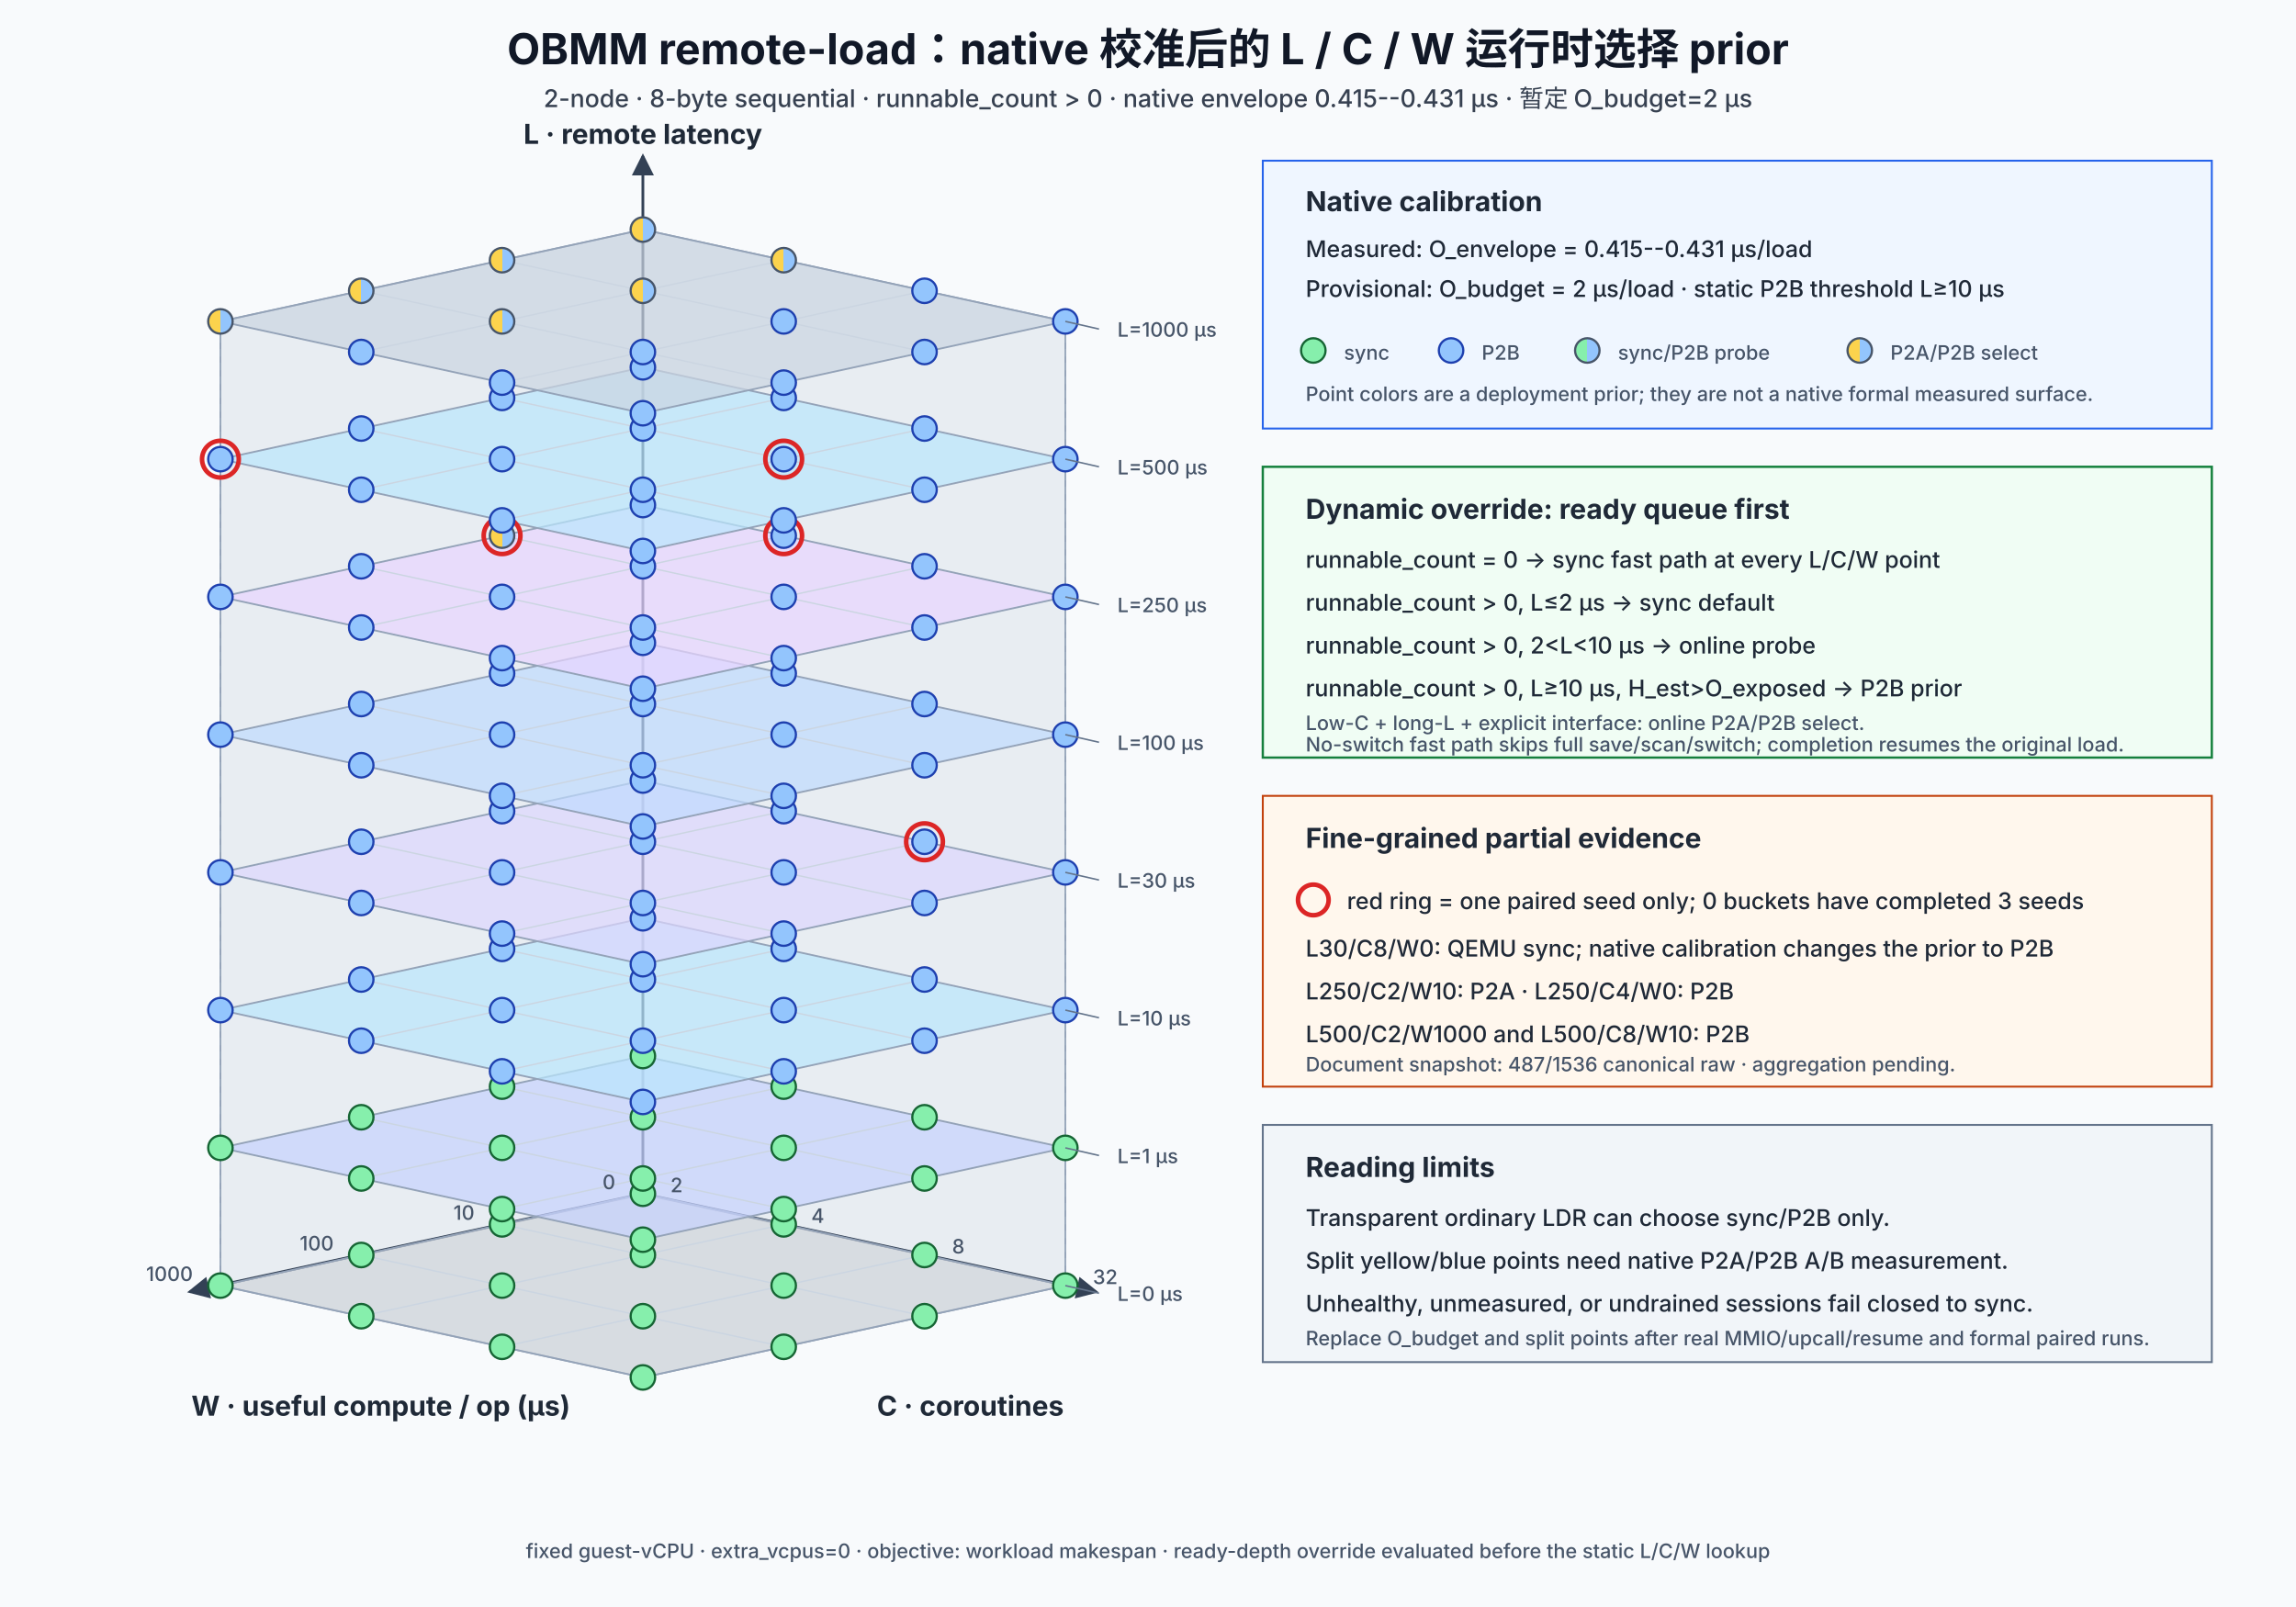
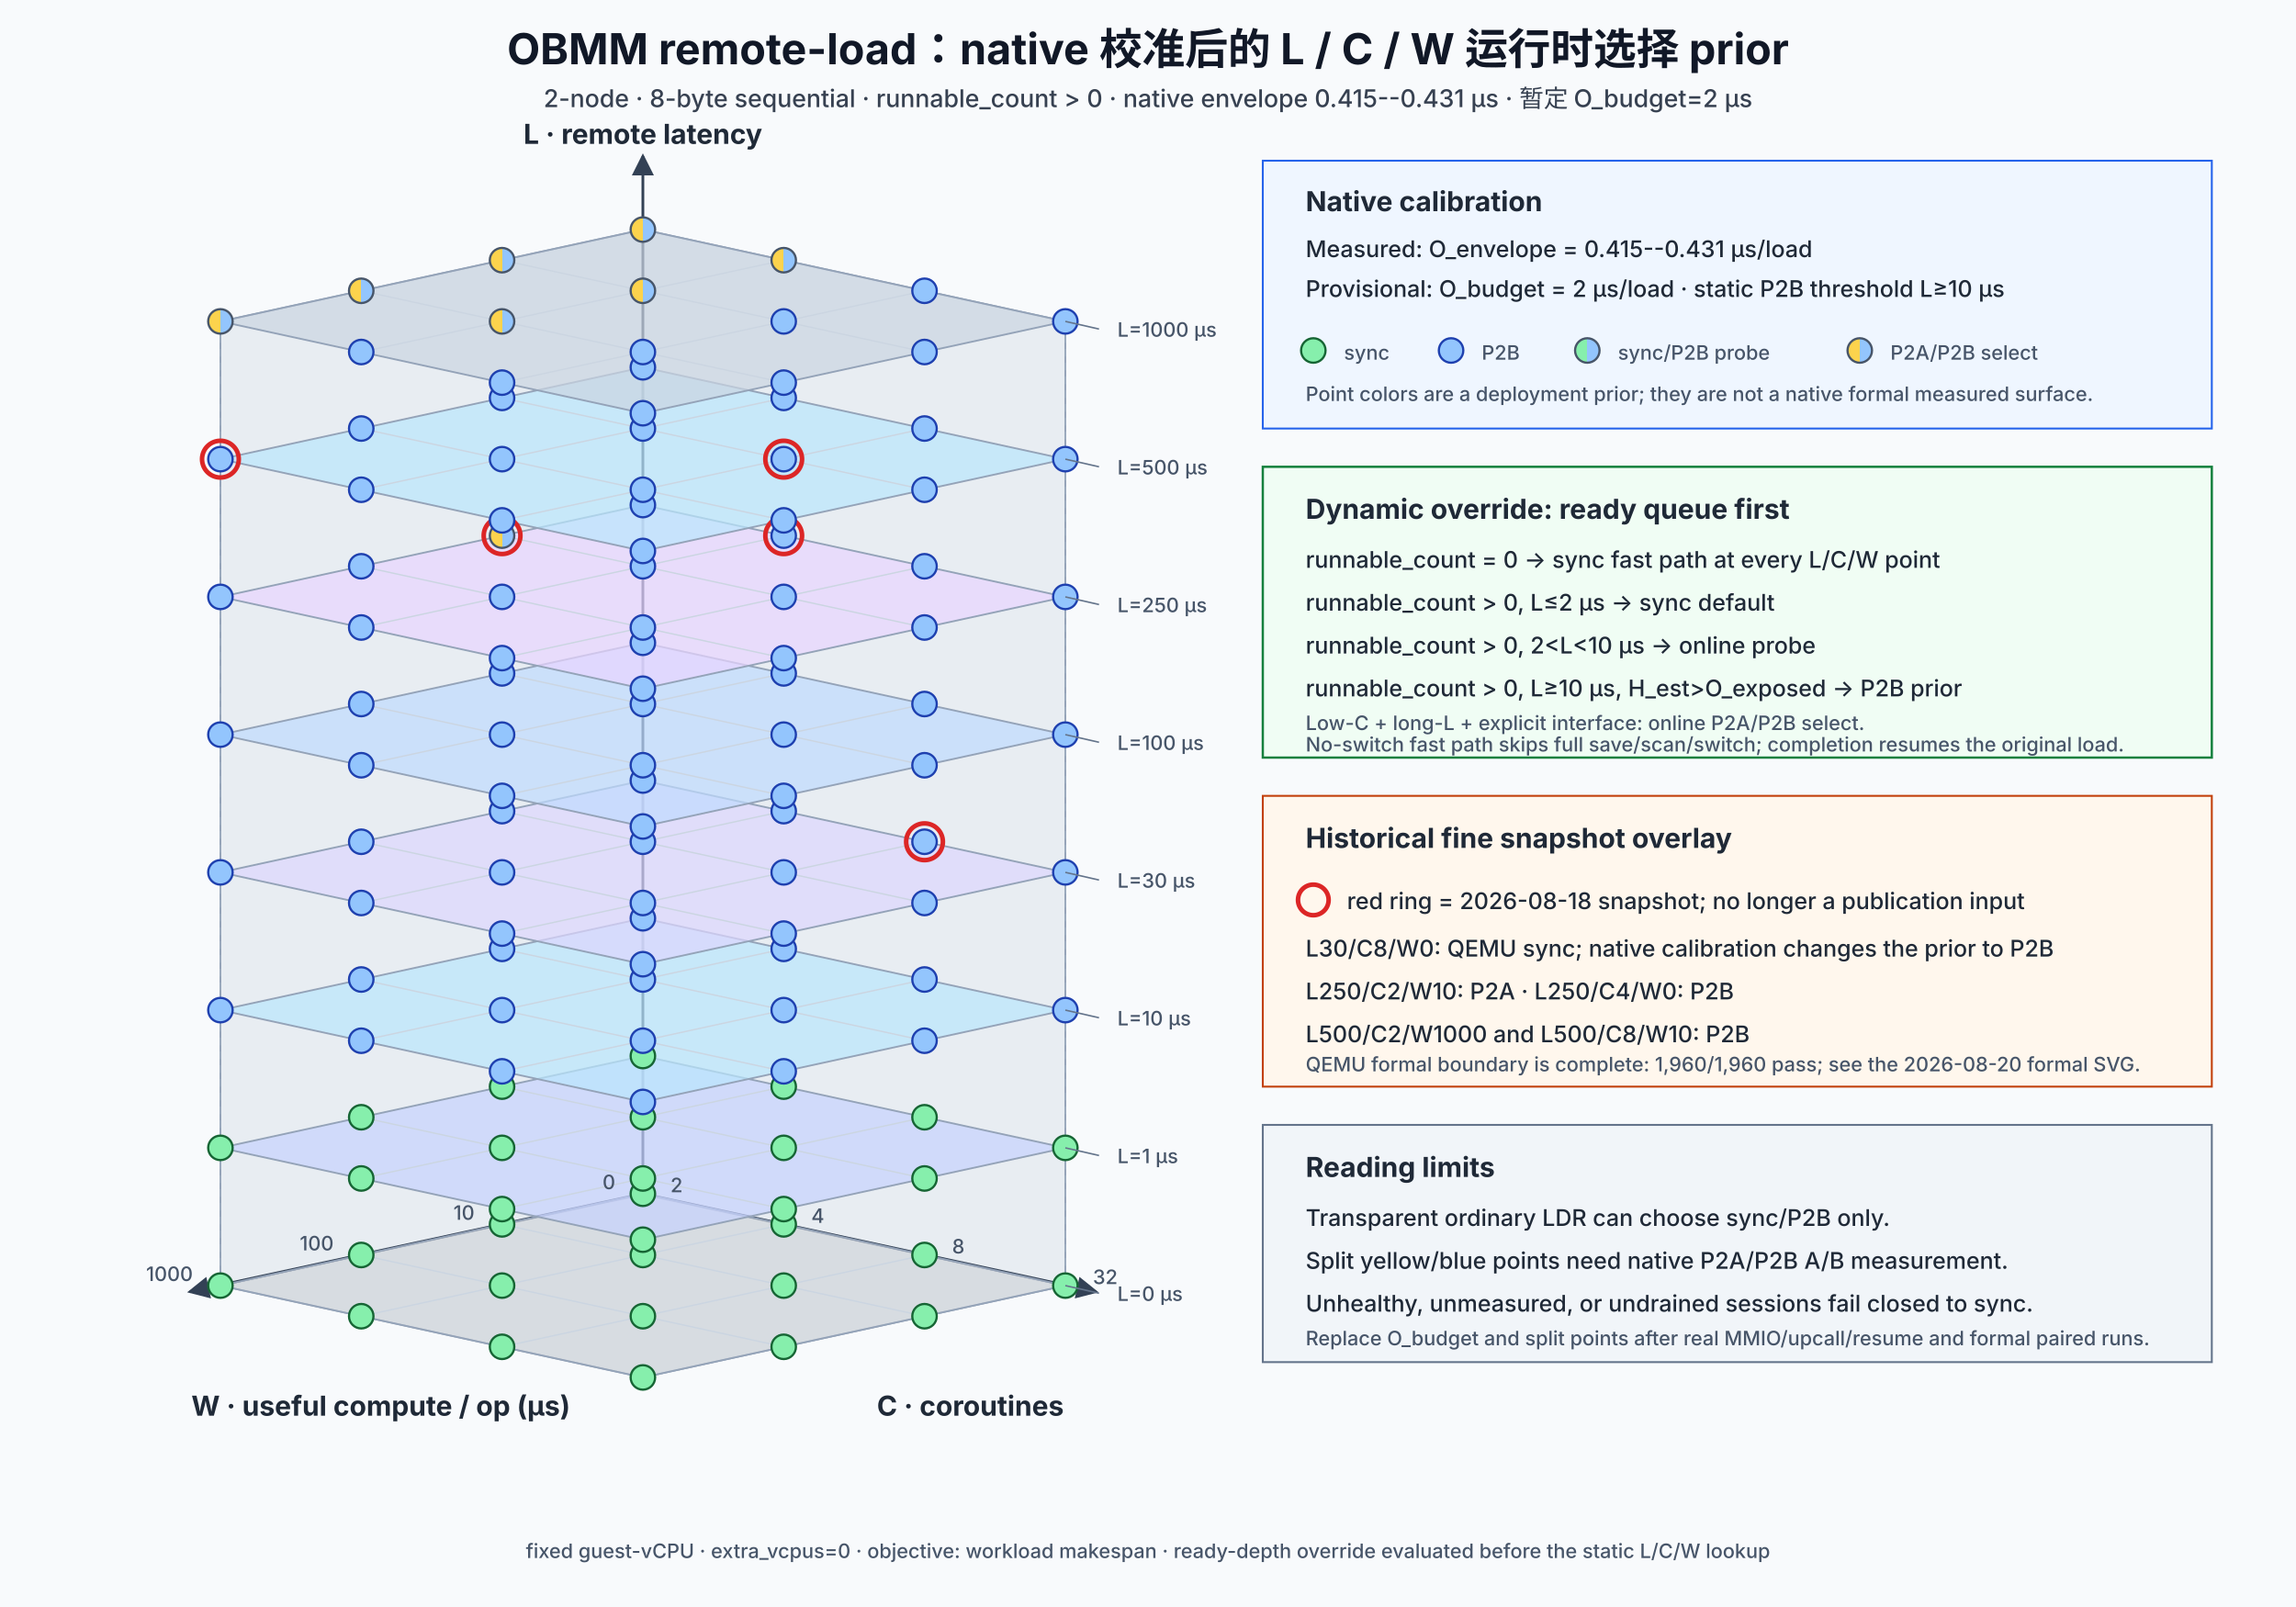
<svg xmlns="http://www.w3.org/2000/svg" width="1500" height="1050" viewBox="0 0 1500 1050" role="img" aria-labelledby="title description">
  <defs>
    <style>
      .title { font: 700 28px -apple-system, BlinkMacSystemFont, "Segoe UI", sans-serif; fill: #111827; }
      .subtitle { font: 500 16px -apple-system, BlinkMacSystemFont, "Segoe UI", sans-serif; fill: #374151; }
      .label { font: 700 18px -apple-system, BlinkMacSystemFont, "Segoe UI", sans-serif; fill: #1f2937; }
      .body { font: 500 15px -apple-system, BlinkMacSystemFont, "Segoe UI", sans-serif; fill: #1f2937; }
      .small { font: 500 13px -apple-system, BlinkMacSystemFont, "Segoe UI", sans-serif; fill: #475569; }
      .axis { stroke: #334155; stroke-width: 1.8; fill: none; marker-end: url(#arrow); }
      .axis-plane { fill: #cbd5e1; fill-opacity: 0.34; stroke: #94a3b8; stroke-width: 1.1; }
      .layer-outline { stroke: #94a3b8; stroke-width: 1.15; }
      .grid { stroke: #cbd5e1; stroke-width: 0.9; fill: none; }
      .layer-guide { stroke: #94a3b8; stroke-width: 1; stroke-dasharray: 4 5; fill: none; }
      .sync { fill: #86efac; stroke: #166534; stroke-width: 1.45; }
      .p2a { fill: #fcd34d; stroke: #92400e; stroke-width: 1.45; }
      .p2b { fill: #93c5fd; stroke: #1e40af; stroke-width: 1.45; }
      .probe { fill: url(#sync-p2b); stroke: #475569; stroke-width: 1.45; }
      .adaptive { fill: url(#p2a-p2b); stroke: #475569; stroke-width: 1.45; }
      .fine-ring { fill: none; stroke: #dc2626; stroke-width: 3; }
      .note { fill: #f1f5f9; stroke: #64748b; stroke-width: 1.25; }
      .prior-note { fill: #eff6ff; stroke: #2563eb; stroke-width: 1.25; }
      .override { fill: #f0fdf4; stroke: #15803d; stroke-width: 1.5; }
      .warning { fill: #fff7ed; stroke: #c2410c; stroke-width: 1.25; }
      .leader { stroke: #64748b; stroke-width: 1; fill: none; }
    </style>
    <marker id="arrow" markerWidth="8" markerHeight="8" refX="7" refY="4" orient="auto">
      <path d="M 0 0 L 8 4 L 0 8 Z" fill="#334155" />
    </marker>
    <linearGradient id="sync-p2b" x1="0" y1="0" x2="1" y2="0">
      <stop offset="0%" stop-color="#86efac" />
      <stop offset="49.9%" stop-color="#86efac" />
      <stop offset="50%" stop-color="#93c5fd" />
      <stop offset="100%" stop-color="#93c5fd" />
    </linearGradient>
    <linearGradient id="p2a-p2b" x1="0" y1="0" x2="1" y2="0">
      <stop offset="0%" stop-color="#fcd34d" />
      <stop offset="49.9%" stop-color="#fcd34d" />
      <stop offset="50%" stop-color="#93c5fd" />
      <stop offset="100%" stop-color="#93c5fd" />
    </linearGradient>
    <g id="plane">
      <polygon points="0,0 276,60 0,120 -276,60" class="layer-outline" />
      <path d="M 92 20 L -184 80 M 184 40 L -92 100" class="grid" />
      <path d="M -92 20 L 184 80 M -184 40 L 92 100" class="grid" />
    </g>
    <g id="grid-sync">
      <circle cx="0" cy="0" r="8" class="sync" />
      <circle cx="92" cy="20" r="8" class="sync" />
      <circle cx="184" cy="40" r="8" class="sync" />
      <circle cx="276" cy="60" r="8" class="sync" />
      <circle cx="-92" cy="20" r="8" class="sync" />
      <circle cx="0" cy="40" r="8" class="sync" />
      <circle cx="92" cy="60" r="8" class="sync" />
      <circle cx="184" cy="80" r="8" class="sync" />
      <circle cx="-184" cy="40" r="8" class="sync" />
      <circle cx="-92" cy="60" r="8" class="sync" />
      <circle cx="0" cy="80" r="8" class="sync" />
      <circle cx="92" cy="100" r="8" class="sync" />
      <circle cx="-276" cy="60" r="8" class="sync" />
      <circle cx="-184" cy="80" r="8" class="sync" />
      <circle cx="-92" cy="100" r="8" class="sync" />
      <circle cx="0" cy="120" r="8" class="sync" />
    </g>
    <g id="grid-probe">
      <circle cx="0" cy="0" r="8" class="probe" />
      <circle cx="92" cy="20" r="8" class="probe" />
      <circle cx="184" cy="40" r="8" class="probe" />
      <circle cx="276" cy="60" r="8" class="probe" />
      <circle cx="-92" cy="20" r="8" class="probe" />
      <circle cx="0" cy="40" r="8" class="probe" />
      <circle cx="92" cy="60" r="8" class="probe" />
      <circle cx="184" cy="80" r="8" class="probe" />
      <circle cx="-184" cy="40" r="8" class="probe" />
      <circle cx="-92" cy="60" r="8" class="probe" />
      <circle cx="0" cy="80" r="8" class="probe" />
      <circle cx="92" cy="100" r="8" class="probe" />
      <circle cx="-276" cy="60" r="8" class="probe" />
      <circle cx="-184" cy="80" r="8" class="probe" />
      <circle cx="-92" cy="100" r="8" class="probe" />
      <circle cx="0" cy="120" r="8" class="probe" />
    </g>
    <g id="grid-p2b">
      <circle cx="0" cy="0" r="8" class="p2b" />
      <circle cx="92" cy="20" r="8" class="p2b" />
      <circle cx="184" cy="40" r="8" class="p2b" />
      <circle cx="276" cy="60" r="8" class="p2b" />
      <circle cx="-92" cy="20" r="8" class="p2b" />
      <circle cx="0" cy="40" r="8" class="p2b" />
      <circle cx="92" cy="60" r="8" class="p2b" />
      <circle cx="184" cy="80" r="8" class="p2b" />
      <circle cx="-184" cy="40" r="8" class="p2b" />
      <circle cx="-92" cy="60" r="8" class="p2b" />
      <circle cx="0" cy="80" r="8" class="p2b" />
      <circle cx="92" cy="100" r="8" class="p2b" />
      <circle cx="-276" cy="60" r="8" class="p2b" />
      <circle cx="-184" cy="80" r="8" class="p2b" />
      <circle cx="-92" cy="100" r="8" class="p2b" />
      <circle cx="0" cy="120" r="8" class="p2b" />
    </g>
  </defs>
  <rect width="1500" height="1050" fill="#f8fafc" />
  <text x="750" y="42" text-anchor="middle" class="title">OBMM remote-load：native 校准后的 L / C / W 运行时选择 prior</text>
  <text x="750" y="70" text-anchor="middle" class="subtitle">2-node · 8-byte sequential · runnable_count &gt; 0 · native envelope 0.415--0.431 µs · 暂定 O_budget=2 µs</text>
  <polygon points="420,150 696,210 696,840 420,780" class="axis-plane" />
  <polygon points="420,150 144,210 144,840 420,780" class="axis-plane" />
  <polygon points="420,780 696,840 420,900 144,840" class="axis-plane" />
  <path d="M 420 780 L 420 102" class="axis" />
  <text x="420" y="94" text-anchor="middle" class="label">L · remote latency</text>
  <path d="M 420 780 L 716 844" class="axis" />
  <path d="M 420 780 L 124 844" class="axis" />
  <path d="M 144 840 L 144 210" class="layer-guide" />
  <path d="M 696 840 L 696 210" class="layer-guide" />
  <use href="#plane" transform="translate(420 780)" fill="#d1d5db" fill-opacity="0.70" />
  <use href="#plane" transform="translate(420 690)" fill="#c7d2fe" fill-opacity="0.70" />
  <use href="#plane" transform="translate(420 600)" fill="#bae6fd" fill-opacity="0.70" />
  <use href="#plane" transform="translate(420 510)" fill="#ddd6fe" fill-opacity="0.70" />
  <use href="#plane" transform="translate(420 420)" fill="#bfdbfe" fill-opacity="0.70" />
  <use href="#plane" transform="translate(420 330)" fill="#e9d5ff" fill-opacity="0.70" />
  <use href="#plane" transform="translate(420 240)" fill="#bae6fd" fill-opacity="0.70" />
  <use href="#plane" transform="translate(420 150)" fill="#cbd5e1" fill-opacity="0.70" />
  <use href="#grid-sync" transform="translate(420 780)" />
  <use href="#grid-sync" transform="translate(420 690)" />
  <use href="#grid-p2b" transform="translate(420 600)" />
  <g transform="translate(420 510)">
    <use href="#grid-p2b" />
    <circle cx="184" cy="40" r="12" class="fine-ring" />
  </g>
  <use href="#grid-p2b" transform="translate(420 420)" />
  <g transform="translate(420 330)">
    <circle cx="0" cy="0" r="8" class="p2b" />
    <circle cx="92" cy="20" r="8" class="p2b" />
    <circle cx="184" cy="40" r="8" class="p2b" />
    <circle cx="276" cy="60" r="8" class="p2b" />
    <circle cx="-92" cy="20" r="8" class="adaptive" />
    <circle cx="0" cy="40" r="8" class="p2b" />
    <circle cx="92" cy="60" r="8" class="p2b" />
    <circle cx="184" cy="80" r="8" class="p2b" />
    <circle cx="-184" cy="40" r="8" class="p2b" />
    <circle cx="-92" cy="60" r="8" class="p2b" />
    <circle cx="0" cy="80" r="8" class="p2b" />
    <circle cx="92" cy="100" r="8" class="p2b" />
    <circle cx="-276" cy="60" r="8" class="p2b" />
    <circle cx="-184" cy="80" r="8" class="p2b" />
    <circle cx="-92" cy="100" r="8" class="p2b" />
    <circle cx="0" cy="120" r="8" class="p2b" />
    <circle cx="-92" cy="20" r="12" class="fine-ring" />
    <circle cx="92" cy="20" r="12" class="fine-ring" />
  </g>
  <g transform="translate(420 240)">
    <use href="#grid-p2b" />
    <circle cx="-276" cy="60" r="12" class="fine-ring" />
    <circle cx="92" cy="60" r="12" class="fine-ring" />
  </g>
  <g transform="translate(420 150)">
    <circle cx="0" cy="0" r="8" class="adaptive" />
    <circle cx="92" cy="20" r="8" class="adaptive" />
    <circle cx="184" cy="40" r="8" class="p2b" />
    <circle cx="276" cy="60" r="8" class="p2b" />
    <circle cx="-92" cy="20" r="8" class="adaptive" />
    <circle cx="0" cy="40" r="8" class="adaptive" />
    <circle cx="92" cy="60" r="8" class="p2b" />
    <circle cx="184" cy="80" r="8" class="p2b" />
    <circle cx="-184" cy="40" r="8" class="adaptive" />
    <circle cx="-92" cy="60" r="8" class="adaptive" />
    <circle cx="0" cy="80" r="8" class="p2b" />
    <circle cx="92" cy="100" r="8" class="p2b" />
    <circle cx="-276" cy="60" r="8" class="adaptive" />
    <circle cx="-184" cy="80" r="8" class="p2b" />
    <circle cx="-92" cy="100" r="8" class="p2b" />
    <circle cx="0" cy="120" r="8" class="p2b" />
  </g>
  <path d="M 696 840 L 718 845" class="leader" />
  <text x="730" y="850" class="small">L=0 µs</text>
  <path d="M 696 750 L 718 755" class="leader" />
  <text x="730" y="760" class="small">L=1 µs</text>
  <path d="M 696 660 L 718 665" class="leader" />
  <text x="730" y="670" class="small">L=10 µs</text>
  <path d="M 696 570 L 718 575" class="leader" />
  <text x="730" y="580" class="small">L=30 µs</text>
  <path d="M 696 480 L 718 485" class="leader" />
  <text x="730" y="490" class="small">L=100 µs</text>
  <path d="M 696 390 L 718 395" class="leader" />
  <text x="730" y="400" class="small">L=250 µs</text>
  <path d="M 696 300 L 718 305" class="leader" />
  <text x="730" y="310" class="small">L=500 µs</text>
  <path d="M 696 210 L 718 215" class="leader" />
  <text x="730" y="220" class="small">L=1000 µs</text>
  <text x="438" y="779" class="small">2</text>
  <text x="530" y="799" class="small">4</text>
  <text x="622" y="819" class="small">8</text>
  <text x="714" y="839" class="small">32</text>
  <text x="695" y="925" text-anchor="end" class="label">C · coroutines</text>
  <text x="402" y="777" text-anchor="end" class="small">0</text>
  <text x="310" y="797" text-anchor="end" class="small">10</text>
  <text x="218" y="817" text-anchor="end" class="small">100</text>
  <text x="126" y="837" text-anchor="end" class="small">1000</text>
  <text x="125" y="925" class="label">W · useful compute / op (µs)</text>
  <rect x="825" y="105" width="620" height="175" class="prior-note" />
  <text x="853" y="138" class="label">Native calibration</text>
  <text x="853" y="168" class="body">Measured: O_envelope = 0.415--0.431 µs/load</text>
  <text x="853" y="194" class="body">Provisional: O_budget = 2 µs/load · static P2B threshold L≥10 µs</text>
  <circle cx="858" cy="229" r="8" class="sync" />
  <text x="878" y="235" class="small">sync</text>
  <circle cx="948" cy="229" r="8" class="p2b" />
  <text x="968" y="235" class="small">P2B</text>
  <circle cx="1037" cy="229" r="8" class="probe" />
  <text x="1057" y="235" class="small">sync/P2B probe</text>
  <circle cx="1215" cy="229" r="8" class="adaptive" />
  <text x="1235" y="235" class="small">P2A/P2B select</text>
  <text x="853" y="262" class="small">Point colors are a deployment prior; they are not a native formal measured surface.</text>
  <rect x="825" y="305" width="620" height="190" class="override" />
  <text x="853" y="339" class="label">Dynamic override: ready queue first</text>
  <text x="853" y="371" class="body">runnable_count = 0  →  sync fast path at every L/C/W point</text>
  <text x="853" y="399" class="body">runnable_count &gt; 0, L≤2 µs  →  sync default</text>
  <text x="853" y="427" class="body">runnable_count &gt; 0, 2&lt;L&lt;10 µs  →  online probe</text>
  <text x="853" y="455" class="body">runnable_count &gt; 0, L≥10 µs, H_est&gt;O_exposed  →  P2B prior</text>
  <text x="853" y="477" class="small">Low-C + long-L + explicit interface: online P2A/P2B select.</text>
  <text x="853" y="491" class="small">No-switch fast path skips full save/scan/switch; completion resumes the original load.</text>
  <rect x="825" y="520" width="620" height="190" class="warning" />
-   <text x="853" y="554" class="label">Fine-grained partial evidence</text>
+   <text x="853" y="554" class="label">Historical fine snapshot overlay</text>
  <circle cx="858" cy="588" r="10" class="fine-ring" />
-   <text x="880" y="594" class="body">red ring = one paired seed only; 0 buckets have completed 3 seeds</text>
+   <text x="880" y="594" class="body">red ring = 2026-08-18 snapshot; no longer a publication input</text>
  <text x="853" y="625" class="body">L30/C8/W0: QEMU sync; native calibration changes the prior to P2B</text>
  <text x="853" y="653" class="body">L250/C2/W10: P2A · L250/C4/W0: P2B</text>
  <text x="853" y="681" class="body">L500/C2/W1000 and L500/C8/W10: P2B</text>
-   <text x="853" y="700" class="small">Document snapshot: 487/1536 canonical raw · aggregation pending.</text>
+   <text x="853" y="700" class="small">QEMU formal boundary is complete: 1,960/1,960 pass; see the 2026-08-20 formal SVG.</text>
  <rect x="825" y="735" width="620" height="155" class="note" />
  <text x="853" y="769" class="label">Reading limits</text>
  <text x="853" y="801" class="body">Transparent ordinary LDR can choose sync/P2B only.</text>
  <text x="853" y="829" class="body">Split yellow/blue points need native P2A/P2B A/B measurement.</text>
  <text x="853" y="857" class="body">Unhealthy, unmeasured, or undrained sessions fail closed to sync.</text>
  <text x="853" y="879" class="small">Replace O_budget and split points after real MMIO/upcall/resume and formal paired runs.</text>
  <text x="750" y="1018" text-anchor="middle" class="small">fixed guest-vCPU · extra_vcpus=0 · objective: workload makespan · ready-depth override evaluated before the static L/C/W lookup</text>
</svg>
